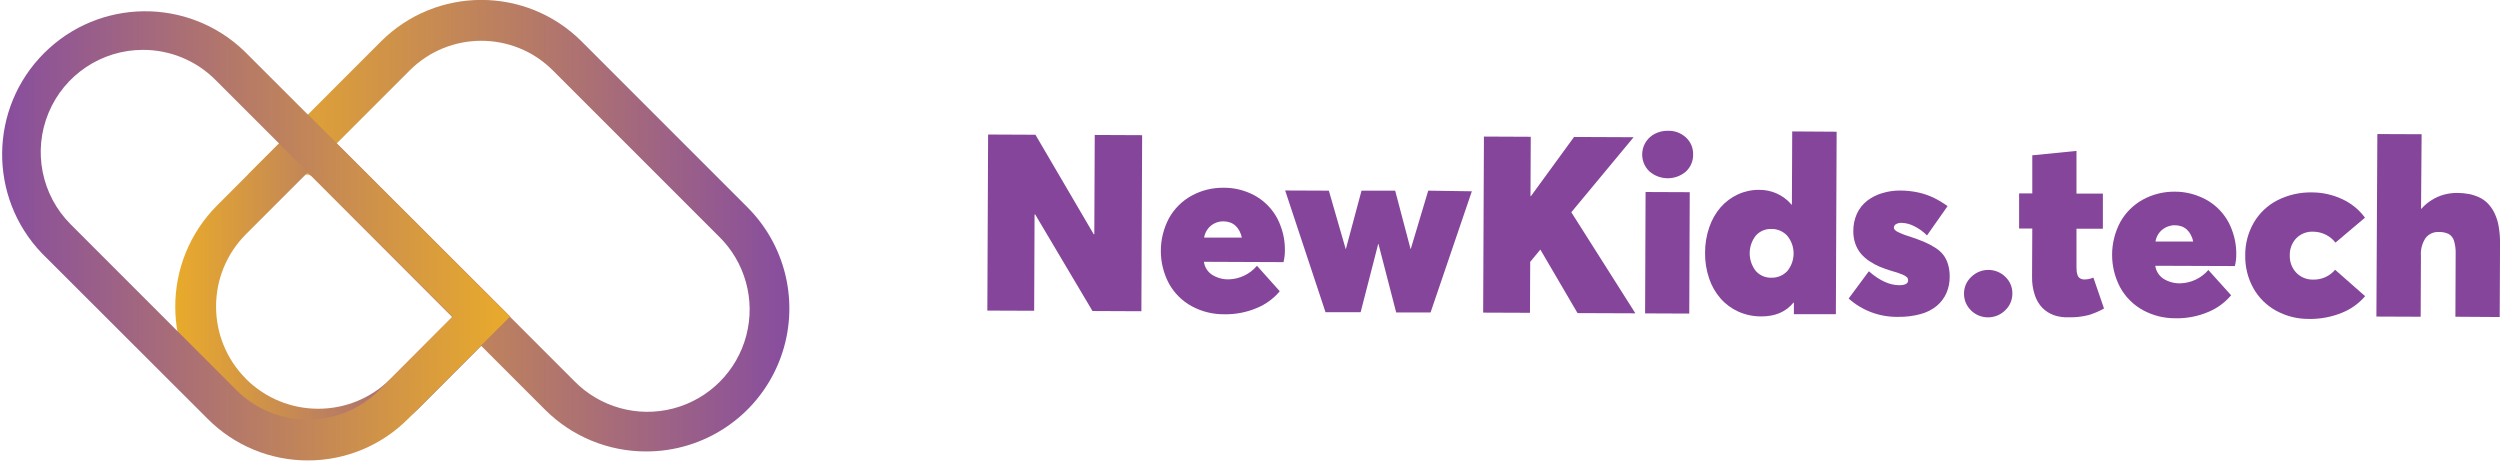
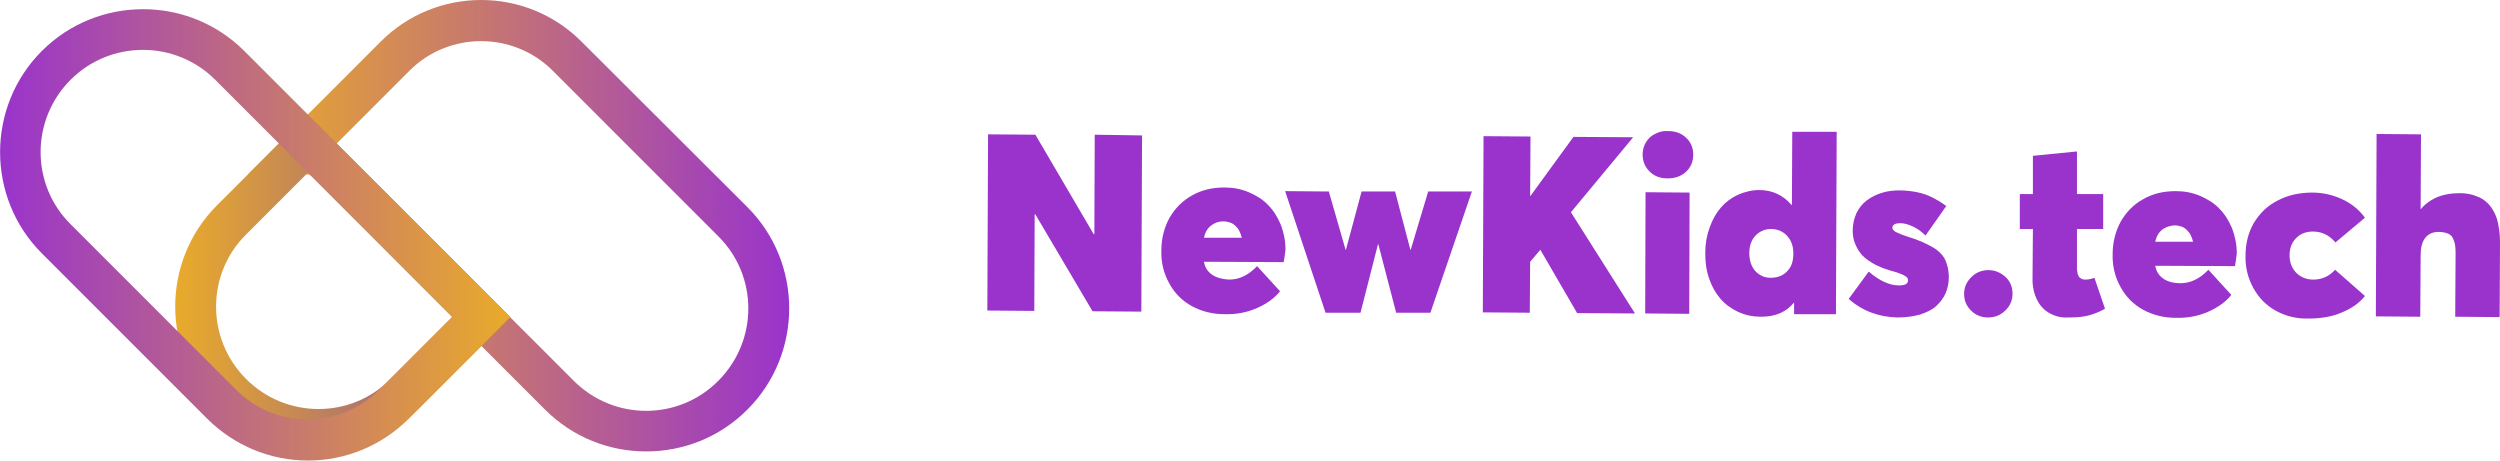
- <svg xmlns="http://www.w3.org/2000/svg" xmlns:xlink="http://www.w3.org/1999/xlink" id="Layer_1" data-name="Layer 1" viewBox="0 0 686.69 126.47">
-   <defs>
-     <style>.cls-1{fill:#85459a;}.cls-2{fill:url(#linear-gradient);}.cls-3{fill:url(#linear-gradient-2);}.cls-4{fill:url(#linear-gradient-3);}</style>
-     <linearGradient id="linear-gradient" x1="9702.28" y1="693.96" x2="9850.89" y2="693.96" gradientTransform="translate(9919.04 755.94) rotate(180)" gradientUnits="userSpaceOnUse">
-       <stop offset="0" stop-color="#874d9f" />
-       <stop offset="1" stop-color="#e9ab2a" />
-     </linearGradient>
-     <linearGradient id="linear-gradient-2" x1="9468.38" y1="667.6" x2="9560.38" y2="667.6" gradientTransform="translate(9608.51 745.07) rotate(180)" xlink:href="#linear-gradient" />
-     <linearGradient id="linear-gradient-3" x1="-0.05" y1="65.04" x2="140.08" y2="65.04" gradientTransform="translate(0.05 -0.55)" xlink:href="#linear-gradient" />
-   </defs>
-   <path class="cls-1" d="M313.72,37.13l-.21,48.36-13.43-.06L284.34,58.9h-.17l-.11,26.46-12.86-.05.21-48.36,13,.06,16,27.32h.17l.12-27.26Z" />
-   <path class="cls-1" d="M352.55,72l-21.87-.09a5.08,5.08,0,0,0,2.26,3.57,8.28,8.28,0,0,0,4.63,1.25A10.49,10.49,0,0,0,345.26,73L351.52,80a16.35,16.35,0,0,1-6.25,4.58,21.87,21.87,0,0,1-9,1.74,18.34,18.34,0,0,1-8.93-2.21,15.83,15.83,0,0,1-6.24-6.19,19.14,19.14,0,0,1,0-18,15.82,15.82,0,0,1,6.19-6.16,17.84,17.84,0,0,1,8.92-2.19,17.46,17.46,0,0,1,6.68,1.31,15.46,15.46,0,0,1,8.79,9,18.42,18.42,0,0,1,1.25,6.9A13.48,13.48,0,0,1,352.55,72ZM332.6,62a5.34,5.34,0,0,0-1.86,3.27l10.37,0a7.26,7.26,0,0,0-.67-1.86A5.35,5.35,0,0,0,339.36,62a4.22,4.22,0,0,0-1.48-.89,5.39,5.39,0,0,0-1.81-.31A5.31,5.31,0,0,0,332.6,62Z" />
-   <path class="cls-1" d="M404.28,52.54,392.94,85.83l-9.44,0L378.63,67h-.07l-4.83,18.76-9.64,0L353,52.32l12,.05,4.62,16h.07l4.29-16,9.24,0,4.22,16h.07l4.79-16Z" />
-   <path class="cls-1" d="M423.08,68.57l-2.77,3.35-.06,14-12.86-.05.21-48.36,12.86.06-.07,16.29h.13l11.84-16.24,16.35.07L431.6,58.3l17.6,27.76L433.31,86l-10.2-17.43Z" />
-   <path class="cls-1" d="M453.05,47.08a6.4,6.4,0,0,1,1.46-10.31,7.51,7.51,0,0,1,3.61-.85,7,7,0,0,1,5,1.87,6.1,6.1,0,0,1,1.94,4.64,6.23,6.23,0,0,1-2,4.71,7.67,7.67,0,0,1-10-.06ZM452,52.74l12.13.05L464,86.13l-12.13-.05Z" />
-   <path class="cls-1" d="M504.48,36.18l-.21,50.12-11.53,0V83.13h-.13q-3.11,3.81-8.86,3.78a15.22,15.22,0,0,1-6.26-1.31A14.34,14.34,0,0,1,472.61,82a16.21,16.21,0,0,1-3.15-5.51,21,21,0,0,1-1.12-7.07,21.25,21.25,0,0,1,1.16-7,16.49,16.49,0,0,1,3.13-5.5,14.22,14.22,0,0,1,4.72-3.52,13.53,13.53,0,0,1,5.82-1.25,11.43,11.43,0,0,1,8.92,4.06h.1l.09-20.11ZM490.93,74.46a7.65,7.65,0,0,0,0-9.69,5.76,5.76,0,0,0-4.41-1.88,5.44,5.44,0,0,0-4.26,1.84,7.89,7.89,0,0,0,0,9.69,5.46,5.46,0,0,0,4.24,1.86A5.79,5.79,0,0,0,490.93,74.46Z" />
-   <path class="cls-1" d="M507.78,82l5.55-7.49q4.34,3.81,8.33,3.83,2.46,0,2.46-1.35a1.18,1.18,0,0,0-.26-.78,4.09,4.09,0,0,0-1.28-.79,22,22,0,0,0-3-1,32.65,32.65,0,0,1-3.27-1.16,16.75,16.75,0,0,1-2.87-1.56,10.94,10.94,0,0,1-2.33-2.07,8.84,8.84,0,0,1-1.5-2.7,10,10,0,0,1-.55-3.43,11.21,11.21,0,0,1,1-4.82,9.6,9.6,0,0,1,2.79-3.53A12.76,12.76,0,0,1,517,53.05a16.27,16.27,0,0,1,4.94-.71,23.1,23.1,0,0,1,4.93.52,19.67,19.67,0,0,1,4.15,1.4,25.93,25.93,0,0,1,3.93,2.36l-5.65,8.05a12.78,12.78,0,0,0-3.48-2.53,8.16,8.16,0,0,0-3.52-.93,2.94,2.94,0,0,0-1.48.34,1.1,1.1,0,0,0-.62,1q0,.53.86,1.05a18,18,0,0,0,3.25,1.29q2.46.81,4.1,1.5a20,20,0,0,1,3.1,1.62,8.67,8.67,0,0,1,2.28,2,8.31,8.31,0,0,1,1.29,2.6,11.54,11.54,0,0,1,.45,3.43,11.06,11.06,0,0,1-.9,4.47A9.71,9.71,0,0,1,532,84a11.72,11.72,0,0,1-4.43,2.26,21.88,21.88,0,0,1-6.17.77A19.81,19.81,0,0,1,507.78,82Z" />
-   <path class="cls-1" d="M541.39,85.25a6.26,6.26,0,0,1-1.92-4.64,6.16,6.16,0,0,1,2-4.56,6.68,6.68,0,0,1,9.36,0,6.18,6.18,0,0,1,1.92,4.58,6.26,6.26,0,0,1-2,4.63,6.7,6.7,0,0,1-9.37,0Z" />
-   <path class="cls-1" d="M564.14,86.57a8.78,8.78,0,0,1-3.15-2A9.2,9.2,0,0,1,558.9,81a14.81,14.81,0,0,1-.74-5l.06-13.23-3.62,0,0-9.64,3.62,0,0-10.47,12.14-1.21,0,11.73,7.25,0,0,9.64-7.25,0,0,10.6a9.29,9.29,0,0,0,.06,1.21,4.69,4.69,0,0,0,.26,1,1.62,1.62,0,0,0,.68.83,2.2,2.2,0,0,0,1.18.3,5.82,5.82,0,0,0,2.46-.52l2.92,8.49a19.87,19.87,0,0,1-4.3,1.83,20.15,20.15,0,0,1-5.45.59A11.21,11.21,0,0,1,564.14,86.57Z" />
-   <path class="cls-1" d="M613.87,73.08,592,73a5.08,5.08,0,0,0,2.26,3.57,8.28,8.28,0,0,0,4.63,1.25,10.5,10.5,0,0,0,7.69-3.66l6.25,6.94a16.34,16.34,0,0,1-6.25,4.58,21.88,21.88,0,0,1-9,1.74,18.36,18.36,0,0,1-8.93-2.21A15.83,15.83,0,0,1,582.39,79a19.14,19.14,0,0,1,0-18,15.82,15.82,0,0,1,6.19-6.16,17.84,17.84,0,0,1,8.92-2.19A17.44,17.44,0,0,1,604.18,54,15.45,15.45,0,0,1,613,63a18.42,18.42,0,0,1,1.25,6.9A13.44,13.44,0,0,1,613.87,73.08Zm-19.95-10a5.34,5.34,0,0,0-1.86,3.27l10.37,0a7.21,7.21,0,0,0-.67-1.86,5.33,5.33,0,0,0-1.07-1.42,4.21,4.21,0,0,0-1.47-.89,5.39,5.39,0,0,0-1.81-.31A5.32,5.32,0,0,0,593.92,63.1Z" />
-   <path class="cls-1" d="M625.19,85.34a15.84,15.84,0,0,1-6.24-6.18,17.81,17.81,0,0,1-2.24-9,17.59,17.59,0,0,1,2.35-9A15.91,15.91,0,0,1,625.57,55a20.08,20.08,0,0,1,9.5-2.15,19.54,19.54,0,0,1,8.19,1.81,16,16,0,0,1,6.34,5.13l-8.1,6.85a7.8,7.8,0,0,0-6.17-3,6.08,6.08,0,0,0-4.61,1.81,6.52,6.52,0,0,0-1.77,4.68,6.58,6.58,0,0,0,1.79,4.79,6.24,6.24,0,0,0,4.66,1.88,7.61,7.61,0,0,0,6-2.7l8.24,7.25a16.32,16.32,0,0,1-6.32,4.54,22.91,22.91,0,0,1-9.23,1.71A18.35,18.35,0,0,1,625.19,85.34Z" />
-   <path class="cls-1" d="M678.16,53.29a12.14,12.14,0,0,1,2.84.93,8,8,0,0,1,2.39,1.71,10.45,10.45,0,0,1,1.78,2.58,13.6,13.6,0,0,1,1.15,3.63,25.73,25.73,0,0,1,.38,4.77l-.09,20.17L674.44,87l.07-17.25a11.11,11.11,0,0,0-.47-3.67,3.17,3.17,0,0,0-1.47-1.83,6,6,0,0,0-2.72-.53,4.32,4.32,0,0,0-3.56,1.6,7.74,7.74,0,0,0-1.32,4.9L664.9,87l-12.16-.05L653,36.82l12.16.05L665,57.34h.1A12.52,12.52,0,0,1,668,54.91a12.38,12.38,0,0,1,3.31-1.45,13.62,13.62,0,0,1,3.64-.47A17.28,17.28,0,0,1,678.16,53.29Z" />
-   <path class="cls-2" d="M177.48,124a39.17,39.17,0,0,1-27.79-11.49l-64-64a2,2,0,0,0-1.41-.59H68.14L104.63,11.4a39,39,0,0,1,55.15,0L205.27,56.9A39.28,39.28,0,0,1,177.48,124ZM92.41,39.47a13.48,13.48,0,0,1,1.23,1.09l64,64a28.09,28.09,0,1,0,39.72-39.72L151.85,19.33a27.82,27.82,0,0,0-39.3,0Z" />
-   <path class="cls-3" d="M87.41,123.47A39.17,39.17,0,0,1,59.63,112h0a39.34,39.34,0,0,1,0-55.57L84.56,31.48,140.13,87,115.2,112A39.18,39.18,0,0,1,87.41,123.47ZM67.55,104.06a28.12,28.12,0,0,0,39.72,0l17-17L84.56,47.33l-17,17a28.12,28.12,0,0,0,0,39.72Z" />
-   <path class="cls-4" d="M84.56,126.47A38.74,38.74,0,0,1,57,115L11.49,69.56A39.3,39.3,0,0,1,67.06,14L140.13,87l-28,28A38.74,38.74,0,0,1,84.56,126.47ZM39.28,13.7A28.07,28.07,0,0,0,19.42,61.63l45.49,45.49a27.79,27.79,0,0,0,39.3,0L124.28,87,59.14,21.91A28,28,0,0,0,39.28,13.7Z" />
+ <svg xmlns="http://www.w3.org/2000/svg" version="1.1" id="Layer_1" x="0px" y="0px" viewBox="0 0 686.7 126.5" style="enable-background:new 0 0 686.7 126.5;" xml:space="preserve">
+   <style type="text/css">
+ 	.st0{fill:#9933CC;}
+ 	.st1{fill:url(#SVGID_1_);}
+ 	.st2{fill:url(#SVGID_2_);}
+ 	.st3{fill:url(#SVGID_3_);}
+ </style>
+   <g>
+     <g>
+       <path class="st0" d="M313.7,37.2l-0.2,48.4l-13.4-0.1l-15.7-26.6h-0.2l-0.1,26.5l-12.9-0.1l0.2-48.4l13,0.1l16,27.3h0.2l0.1-27.3    L313.7,37.2z" />
+       <path class="st0" d="M352.6,72l-21.9-0.1c0.3,1.6,1,2.7,2.3,3.6c1.2,0.8,2.8,1.2,4.6,1.3c2.8,0,5.3-1.2,7.7-3.7l6.3,6.9    c-1.5,1.9-3.6,3.4-6.3,4.6c-2.7,1.2-5.7,1.8-9,1.7c-3.3,0-6.3-0.8-8.9-2.2c-2.7-1.5-4.7-3.5-6.2-6.2s-2.3-5.7-2.2-9.1    c0-3.3,0.8-6.3,2.2-8.9c1.5-2.6,3.5-4.7,6.2-6.2c2.6-1.5,5.6-2.2,8.9-2.2c2.4,0,4.6,0.4,6.7,1.3c2.1,0.9,3.9,2,5.3,3.5    c1.5,1.5,2.6,3.3,3.5,5.4c0.8,2.1,1.3,4.4,1.3,6.9C352.9,70,352.8,71.1,352.6,72z M332.6,62c-1,0.8-1.6,1.9-1.9,3.3h10.4    c-0.2-0.7-0.4-1.3-0.7-1.9c-0.3-0.6-0.7-1-1.1-1.4s-0.9-0.7-1.5-0.9s-1.2-0.3-1.8-0.3C334.7,60.8,333.6,61.2,332.6,62z" />
+       <path class="st0" d="M404.3,52.6l-11.4,33.3h-9.4l-4.9-18.8h-0.1l-4.8,18.8h-9.6L353,52.5l12,0.1l4.6,16h0.1l4.3-16h9.2l4.2,16    h0.1l4.8-16L404.3,52.6z" />
+       <path class="st0" d="M423.1,68.6l-2.8,3.3l-0.1,14l-12.9-0.1l0.2-48.4l12.9,0.1l-0.1,16.3h0.1l11.8-16.2l16.4,0.1l-17.1,20.6    l17.6,27.8L433.2,86L423.1,68.6L423.1,68.6z" />
+       <path class="st0" d="M453.1,47.1c-1.3-1.3-1.9-2.8-1.9-4.7c0-1.2,0.3-2.3,0.9-3.3c0.6-1,1.4-1.8,2.5-2.3c1.1-0.6,2.3-0.9,3.6-0.8    c2,0,3.7,0.6,5,1.9c1.3,1.2,1.9,2.8,1.9,4.6c0,1.9-0.7,3.5-2,4.7s-3,1.8-5,1.8C456,49,454.4,48.4,453.1,47.1z M452,52.8l12.1,0.1    L464,86.2l-12.1-0.1L452,52.8z" />
+       <path class="st0" d="M504.5,36.2l-0.2,50.1h-11.5v-3.1h-0.1c-2.1,2.5-5,3.8-8.9,3.8c-2.3,0-4.3-0.4-6.3-1.3    c-1.9-0.9-3.5-2-4.9-3.6c-1.3-1.5-2.4-3.4-3.1-5.5c-0.8-2.2-1.1-4.5-1.1-7.1c0-2.5,0.4-4.8,1.2-7c0.8-2.2,1.8-4,3.1-5.5    s2.9-2.7,4.7-3.5s3.8-1.3,5.8-1.3c3.6,0,6.6,1.4,8.9,4.1h0.1l0.1-20.1L504.5,36.2z M490.9,74.5c1.2-1.2,1.7-2.8,1.7-4.9    c0-2-0.6-3.6-1.7-4.8c-1.1-1.2-2.6-1.9-4.4-1.9c-1.7,0-3.1,0.6-4.3,1.8c-1.1,1.2-1.7,2.8-1.7,4.8s0.5,3.6,1.6,4.9    c1.1,1.2,2.5,1.9,4.2,1.9C488.3,76.3,489.8,75.7,490.9,74.5z" />
+       <path class="st0" d="M507.8,82.1l5.5-7.5c2.9,2.5,5.7,3.8,8.3,3.8c1.6,0,2.5-0.4,2.5-1.4c0-0.3-0.1-0.6-0.3-0.8s-0.6-0.5-1.3-0.8    s-1.7-0.7-3-1c-1.2-0.4-2.3-0.7-3.3-1.2c-1-0.4-1.9-0.9-2.9-1.6c-0.9-0.6-1.7-1.3-2.3-2.1s-1.1-1.7-1.5-2.7s-0.6-2.2-0.6-3.4    c0-1.8,0.4-3.4,1-4.8c0.7-1.4,1.6-2.6,2.8-3.5c1.2-0.9,2.5-1.6,4.1-2.1c1.5-0.5,3.2-0.7,4.9-0.7c1.8,0,3.4,0.2,4.9,0.5    s2.9,0.8,4.1,1.4c1.2,0.6,2.6,1.4,3.9,2.4l-5.7,8.1c-1.1-1.1-2.2-1.9-3.5-2.5s-2.4-0.9-3.5-0.9c-0.6,0-1.1,0.1-1.5,0.3    s-0.6,0.6-0.6,1s0.3,0.7,0.9,1.1c0.6,0.3,1.7,0.8,3.3,1.3s3,1,4.1,1.5s2.1,1,3.1,1.6s1.7,1.3,2.3,2s1,1.6,1.3,2.6s0.5,2.1,0.5,3.4    c0,1.6-0.3,3.1-0.9,4.5c-0.6,1.3-1.5,2.5-2.6,3.5s-2.6,1.7-4.4,2.3c-1.8,0.5-3.9,0.8-6.2,0.8C516.1,87.1,511.5,85.4,507.8,82.1z" />
+       <path class="st0" d="M541.4,85.3c-1.3-1.3-1.9-2.8-1.9-4.6s0.7-3.3,2-4.6s2.9-1.9,4.7-1.9s3.4,0.7,4.7,1.9s1.9,2.8,1.9,4.6    s-0.7,3.4-2,4.6c-1.3,1.3-2.9,1.9-4.7,1.9C544.3,87.2,542.7,86.6,541.4,85.3z" />
+       <path class="st0" d="M564.2,86.6c-1.2-0.5-2.3-1.1-3.1-2c-0.9-0.9-1.6-2.1-2.1-3.5s-0.8-3.1-0.7-5l0.1-13.2h-3.6v-9.6h3.6V42.8    l12.1-1.2v11.7h7.2v9.6h-7.2v10.6c0,0.5,0,0.9,0.1,1.2c0,0.3,0.1,0.7,0.3,1c0.1,0.4,0.4,0.6,0.7,0.8s0.7,0.3,1.2,0.3    c0.9,0,1.7-0.2,2.5-0.5l2.9,8.5c-1.4,0.8-2.9,1.4-4.3,1.8c-1.4,0.4-3.2,0.6-5.5,0.6C566.7,87.3,565.4,87.1,564.2,86.6z" />
+       <path class="st0" d="M613.9,73.1L592,73c0.3,1.6,1,2.7,2.3,3.6c1.2,0.8,2.8,1.2,4.6,1.2c2.8,0,5.3-1.2,7.7-3.7l6.3,6.9    c-1.5,1.9-3.6,3.4-6.3,4.6c-2.7,1.2-5.7,1.8-9,1.7c-3.3,0-6.3-0.8-8.9-2.2c-2.7-1.5-4.7-3.5-6.2-6.2s-2.3-5.7-2.2-9.1    c0-3.3,0.8-6.3,2.2-8.9c1.5-2.6,3.5-4.7,6.2-6.2c2.6-1.5,5.6-2.2,8.9-2.2c2.4,0,4.6,0.4,6.7,1.3c2.1,0.9,3.9,2,5.3,3.5    c1.5,1.5,2.6,3.3,3.5,5.4c0.8,2.1,1.3,4.4,1.3,6.9C614.2,71.1,614.1,72.2,613.9,73.1z M593.9,63.1c-1,0.8-1.6,1.9-1.9,3.3h10.4    c-0.2-0.7-0.4-1.3-0.7-1.9c-0.3-0.6-0.7-1-1.1-1.4c-0.4-0.4-0.9-0.7-1.5-0.9s-1.2-0.3-1.8-0.3C596.1,62,594.9,62.3,593.9,63.1z" />
+       <path class="st0" d="M625.2,85.4c-2.7-1.5-4.7-3.5-6.2-6.2s-2.3-5.7-2.2-9c0-3.4,0.8-6.4,2.3-9c1.6-2.6,3.7-4.7,6.5-6.1    c2.8-1.5,6-2.2,9.5-2.2c2.9,0,5.6,0.6,8.2,1.8c2.6,1.2,4.7,2.9,6.3,5.1l-8.1,6.8c-1.7-2-3.7-3-6.2-3c-1.9,0-3.4,0.6-4.6,1.8    c-1.2,1.2-1.8,2.8-1.8,4.7c0,2,0.6,3.5,1.8,4.8c1.2,1.2,2.8,1.9,4.7,1.9c2.4,0,4.4-0.9,6-2.7l8.2,7.2c-1.5,1.9-3.6,3.4-6.3,4.5    c-2.7,1.2-5.8,1.7-9.2,1.7C630.8,87.6,627.8,86.8,625.2,85.4z" />
+       <path class="st0" d="M678.2,53.3c1,0.2,1.9,0.5,2.8,0.9c0.9,0.4,1.7,1,2.4,1.7s1.3,1.6,1.8,2.6s0.9,2.2,1.1,3.6    c0.3,1.4,0.4,3,0.4,4.8l-0.1,20.2L674.4,87l0.1-17.3c0-1.6-0.1-2.8-0.5-3.7c-0.3-0.9-0.8-1.5-1.5-1.8c-0.7-0.3-1.6-0.5-2.7-0.5    c-1.5,0-2.7,0.5-3.6,1.6s-1.3,2.7-1.3,4.9L664.8,87l-12.2-0.1l0.2-50.1l12.2,0.1l-0.1,20.5h0.1c0.8-1,1.8-1.8,2.8-2.4    c1-0.6,2.1-1.1,3.3-1.4c1.2-0.3,2.4-0.5,3.6-0.5C676.1,53,677.2,53.1,678.2,53.3z" />
+     </g>
+     <g>
+       <g>
+         <linearGradient id="SVGID_1_" gradientUnits="userSpaceOnUse" x1="9238.668" y1="-184.212" x2="9387.343" y2="-184.212" gradientTransform="matrix(-1 0 0 1 9455.418 246.2117)">
+           <stop offset="0" style="stop-color:#9933CC" />
+           <stop offset="1" style="stop-color:#E9AB2A" />
+         </linearGradient>
+         <path class="st1" d="M177.5,124c-10.1,0-20.1-3.8-27.8-11.5l-64-64c-0.4-0.4-0.9-0.6-1.4-0.6H68.1l36.5-36.5     c15.2-15.2,39.9-15.2,55.1,0l45.6,45.5c15.3,15.3,15.3,40.3,0,55.6C197.6,120.2,187.6,124,177.5,124z M92.4,39.5     c0.4,0.3,0.8,0.7,1.2,1.1l64,64c11,11,28.8,11,39.7,0c11-11,11-28.8,0-39.7l-45.5-45.5c-10.8-10.8-28.5-10.8-39.3,0L92.4,39.5z" />
+       </g>
+       <g>
+         <linearGradient id="SVGID_2_" gradientUnits="userSpaceOnUse" x1="9004.817" y1="-157.841" x2="9096.793" y2="-157.841" gradientTransform="matrix(-1 0 0 1 9144.893 235.3412)">
+           <stop offset="0" style="stop-color:#874D9F" />
+           <stop offset="1" style="stop-color:#E9AB2A" />
+         </linearGradient>
+         <path class="st2" d="M87.4,123.5c-10.1,0-20.1-3.8-27.8-11.5l0,0c-15.3-15.3-15.3-40.3,0-55.6l24.9-24.9l55.6,55.6L115.2,112     C107.5,119.7,97.5,123.5,87.4,123.5z M67.6,104.1c11,11,28.8,11,39.7,0l17-17L84.6,47.4l-17,17C56.6,75.3,56.6,93.1,67.6,104.1     L67.6,104.1z" />
+       </g>
+       <g>
+         <linearGradient id="SVGID_3_" gradientUnits="userSpaceOnUse" x1="-5.161129e-02" y1="62.733" x2="140.123" y2="62.733" gradientTransform="matrix(1 0 0 -1 5.161129e-02 127.245)">
+           <stop offset="0" style="stop-color:#9933CC" />
+           <stop offset="1" style="stop-color:#E9AB2A" />
+         </linearGradient>
+         <path class="st3" d="M84.6,126.5c-10.4,0-20.2-4.1-27.6-11.4L11.5,69.6C-3.8,54.3-3.8,29.3,11.5,14s40.3-15.3,55.6,0l73.1,73.1     l-28,28C104.8,122.4,95,126.5,84.6,126.5z M39.3,13.7c-7.2,0-14.4,2.7-19.9,8.2c-11,11-11,28.8,0,39.7l45.5,45.5     c5.2,5.2,12.2,8.1,19.6,8.1c7.4,0,14.4-2.9,19.6-8.1L124.2,87L59.1,21.9C53.7,16.5,46.5,13.7,39.3,13.7z" />
+       </g>
+     </g>
+   </g>
</svg>
